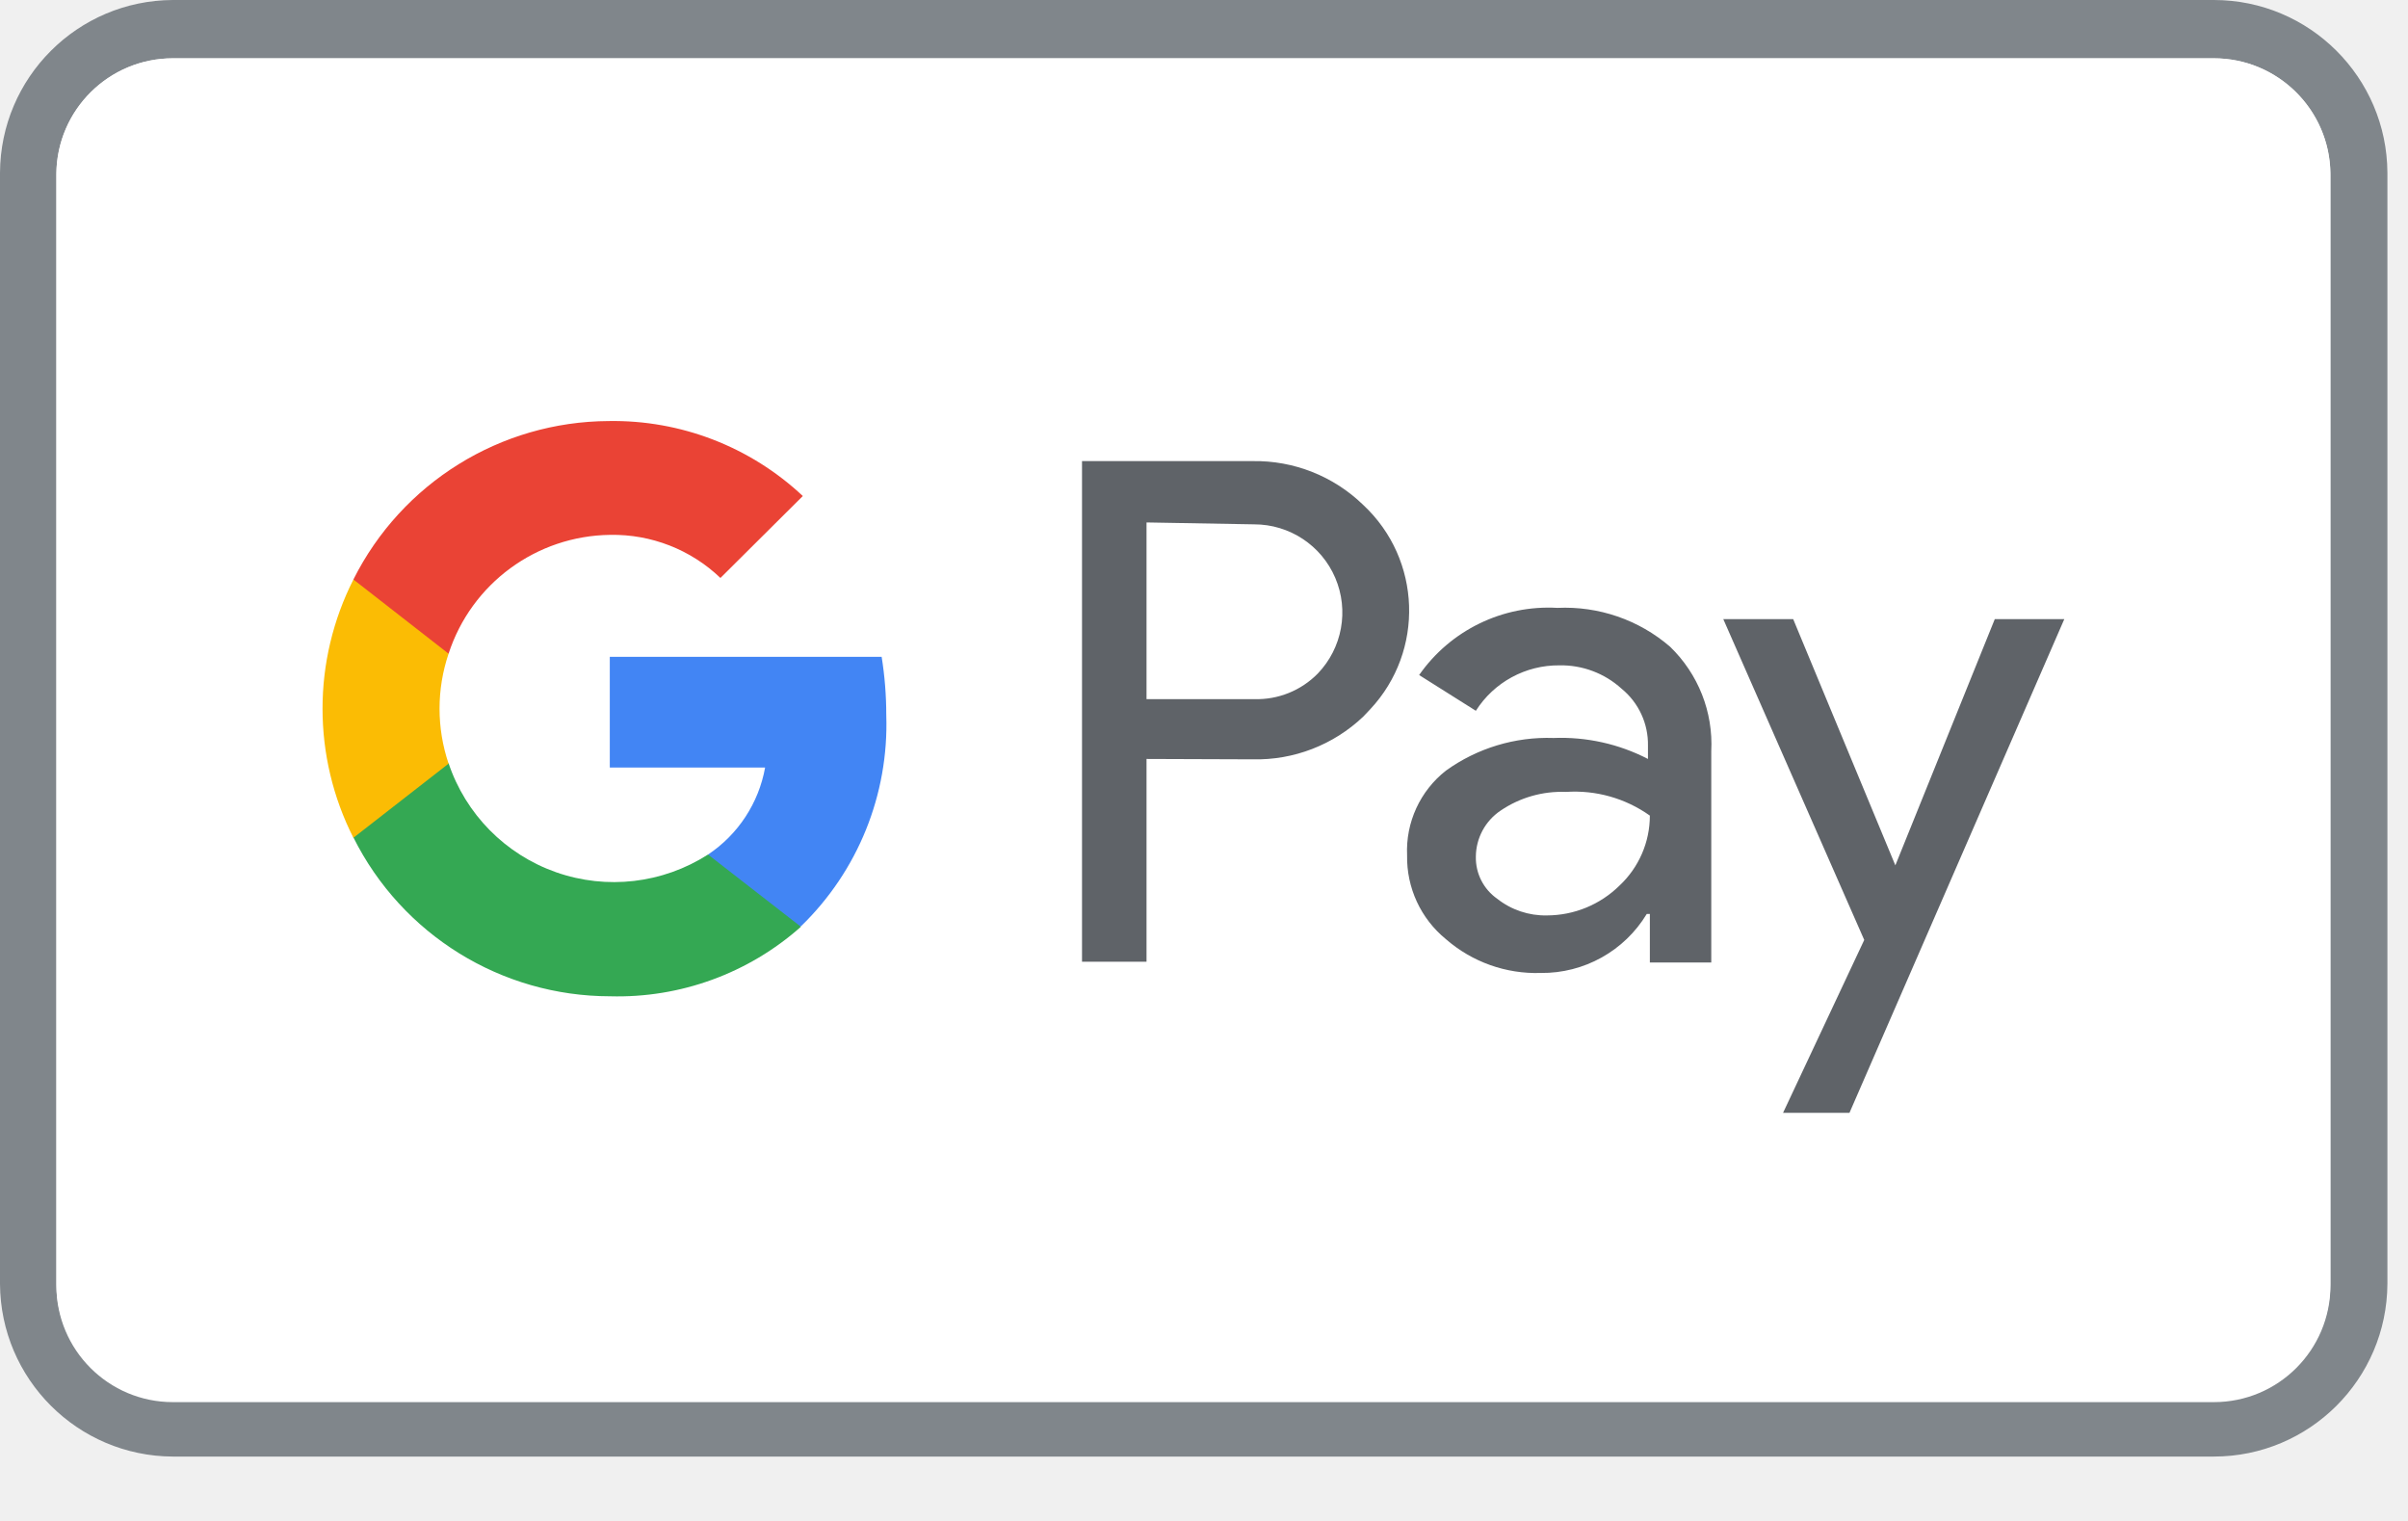
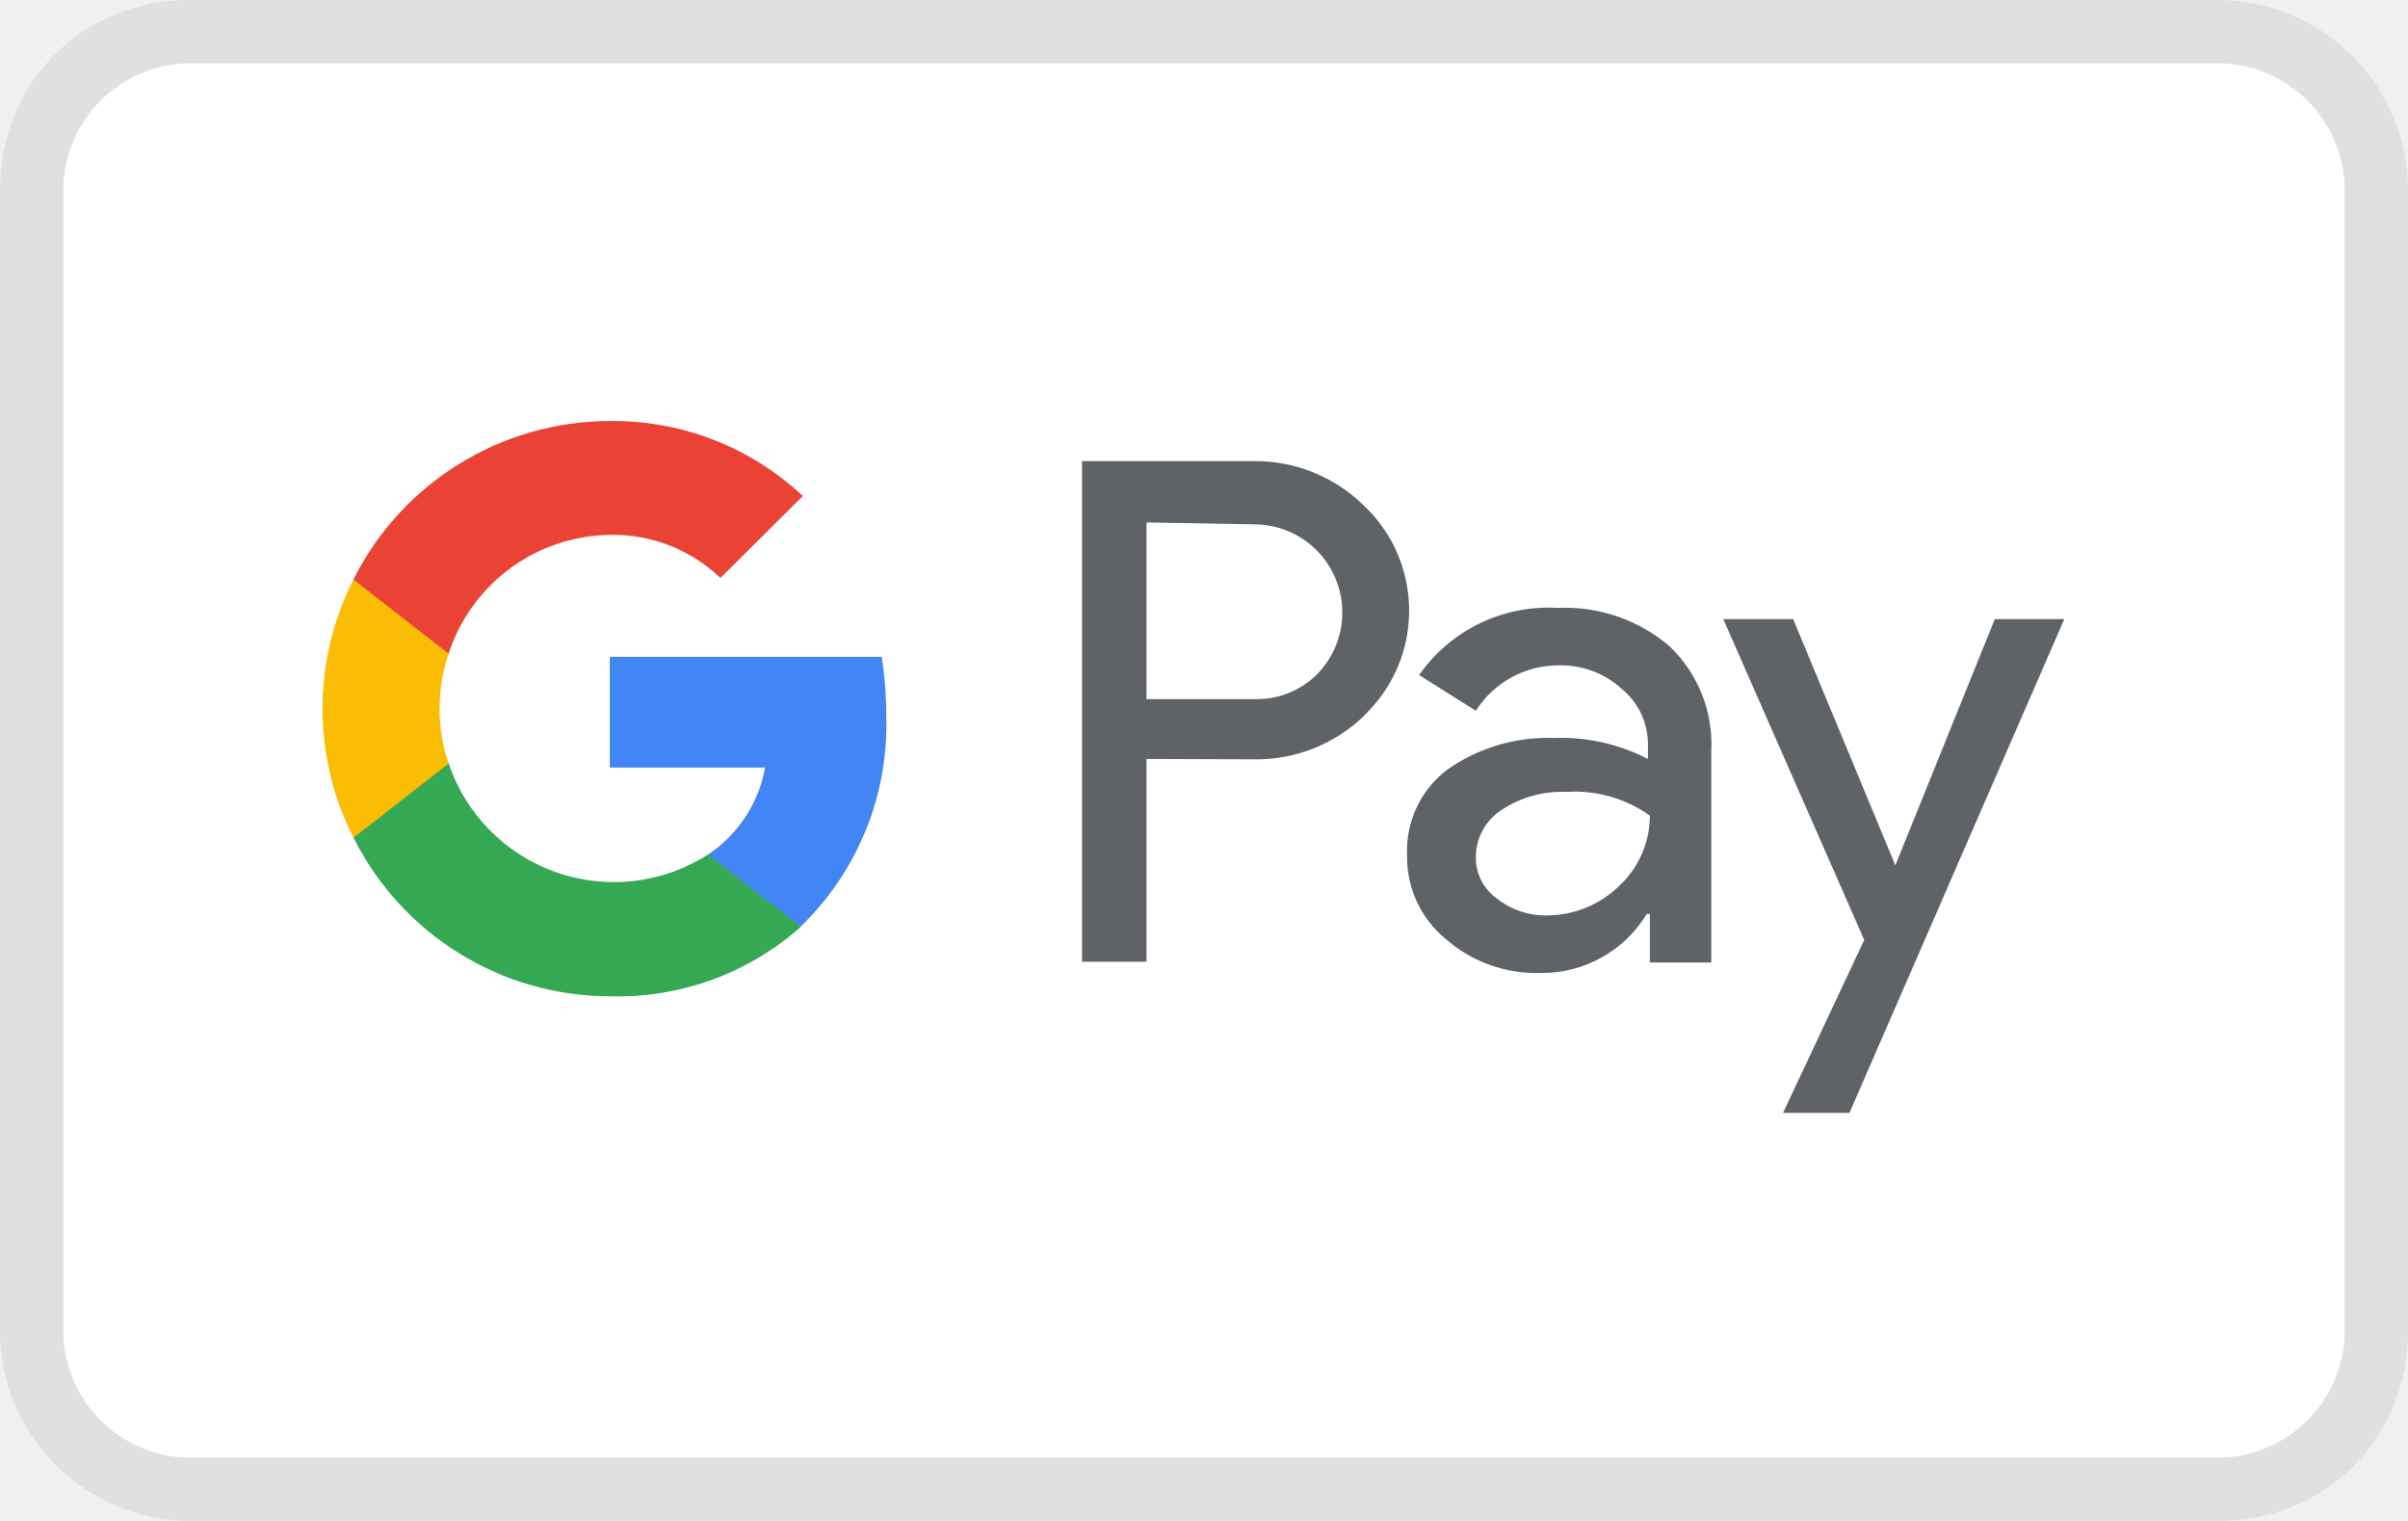
- <svg xmlns="http://www.w3.org/2000/svg" viewBox="0 0 38 24" width="38" height="24" role="img" aria-labelledby="pi-google_pay">
-   <g fill-rule="nonzero" fill="none">
-     <path d="M34.935 0H2.727A2.74 2.74 0 0 0 0 2.727v17.53a2.74 2.74 0 0 0 2.727 2.727h32.208a2.74 2.74 0 0 0 2.74-2.728V2.727A2.74 2.74 0 0 0 34.935 0zm1.84 20.256a1.839 1.839 0 0 1-1.84 1.84H2.727a1.839 1.839 0 0 1-1.838-1.84V2.727A1.839 1.839 0 0 1 2.727.92h32.208a1.84 1.84 0 0 1 1.84 1.84v17.497z" fill="#80868B" />
-     <path d="M34.935.92H2.727A1.839 1.839 0 0 0 .89 2.757v17.53c0 1.015.823 1.838 1.838 1.838h32.208a1.839 1.839 0 0 0 1.84-1.839V2.727A1.839 1.839 0 0 0 34.934.92z" fill="#FFF" />
-     <path d="M18.093 11.976v3.2h-1.018v-7.9h2.691a2.447 2.447 0 0 1 1.747.692 2.28 2.28 0 0 1 .11 3.224l-.11.116c-.47.447-1.098.69-1.747.674l-1.673-.006zm0-3.732v2.788h1.698c.377.012.741-.135 1.005-.404a1.391 1.391 0 0 0-1.005-2.354l-1.698-.03zm6.484 1.348c.65-.03 1.286.188 1.778.613.445.43.682 1.03.65 1.649v3.334h-.969v-.766h-.049a1.93 1.93 0 0 1-1.673.931 2.17 2.17 0 0 1-1.496-.533 1.667 1.667 0 0 1-.613-1.324 1.606 1.606 0 0 1 .613-1.336 2.746 2.746 0 0 1 1.698-.515c.517-.02 1.03.093 1.49.331v-.208a1.134 1.134 0 0 0-.417-.901 1.416 1.416 0 0 0-.98-.368 1.545 1.545 0 0 0-1.319.717l-.895-.564a2.488 2.488 0 0 1 2.182-1.06zM23.29 13.52a.79.79 0 0 0 .337.662c.223.176.5.269.785.263.429-.001.84-.17 1.146-.472.305-.286.478-.685.478-1.103a2.047 2.047 0 0 0-1.324-.374 1.716 1.716 0 0 0-1.03.294.883.883 0 0 0-.392.73zm9.286-3.75l-3.39 7.79h-1.048l1.281-2.728-2.224-5.062h1.103l1.612 3.885 1.569-3.885z" fill="#5F6368" />
-     <path d="M13.986 11.284c0-.308-.024-.616-.073-.92h-4.29v1.747h2.451a2.096 2.096 0 0 1-.9 1.373v1.134h1.464a4.433 4.433 0 0 0 1.348-3.334z" fill="#4285F4" />
-     <path d="M9.629 15.721a4.352 4.352 0 0 0 3.01-1.097l-1.466-1.14a2.752 2.752 0 0 1-4.094-1.44H5.577v1.17a4.53 4.53 0 0 0 4.052 2.507z" fill="#34A853" />
-     <path d="M7.079 12.05a2.709 2.709 0 0 1 0-1.735v-1.17H5.577a4.505 4.505 0 0 0 0 4.075l1.502-1.17z" fill="#FBBC04" />
-     <path d="M9.629 8.44a2.452 2.452 0 0 1 1.74.68l1.3-1.293a4.37 4.37 0 0 0-3.065-1.183 4.53 4.53 0 0 0-4.027 2.5l1.502 1.171a2.715 2.715 0 0 1 2.55-1.875z" fill="#EA4335" />
-   </g>
+ <svg xmlns="http://www.w3.org/2000/svg" role="img" viewBox="0 0 38 24" width="38" height="24" aria-labelledby="pi-google_pay">
+   <path d="M35 0H3C1.3 0 0 1.3 0 3v18c0 1.7 1.4 3 3 3h32c1.7 0 3-1.3 3-3V3c0-1.7-1.4-3-3-3z" id="Shape" fill="#000" opacity=".07" />
+   <path d="M35 1c1.1 0 2 .9 2 2v18c0 1.1-.9 2-2 2H3c-1.1 0-2-.9-2-2V3c0-1.1.9-2 2-2h32" id="Shape" fill="#FFF" />
+   <path d="M18.093 11.976v3.2h-1.018v-7.9h2.691a2.447 2.447 0 0 1 1.747.692 2.28 2.28 0 0 1 .11 3.224l-.11.116c-.47.447-1.098.69-1.747.674l-1.673-.006zm0-3.732v2.788h1.698c.377.012.741-.135 1.005-.404a1.391 1.391 0 0 0-1.005-2.354l-1.698-.03zm6.484 1.348c.65-.03 1.286.188 1.778.613.445.43.682 1.03.65 1.649v3.334h-.969v-.766h-.049a1.93 1.93 0 0 1-1.673.931 2.17 2.17 0 0 1-1.496-.533 1.667 1.667 0 0 1-.613-1.324 1.606 1.606 0 0 1 .613-1.336 2.746 2.746 0 0 1 1.698-.515c.517-.02 1.03.093 1.49.331v-.208a1.134 1.134 0 0 0-.417-.901 1.416 1.416 0 0 0-.98-.368 1.545 1.545 0 0 0-1.319.717l-.895-.564a2.488 2.488 0 0 1 2.182-1.06zM23.29 13.52a.79.79 0 0 0 .337.662c.223.176.5.269.785.263.429-.001.84-.17 1.146-.472.305-.286.478-.685.478-1.103a2.047 2.047 0 0 0-1.324-.374 1.716 1.716 0 0 0-1.03.294.883.883 0 0 0-.392.73zm9.286-3.75l-3.39 7.79h-1.048l1.281-2.728-2.224-5.062h1.103l1.612 3.885 1.569-3.885h1.097z" id="Shape" fill="#5F6368" />
+   <path d="M13.986 11.284c0-.308-.024-.616-.073-.92h-4.29v1.747h2.451a2.096 2.096 0 0 1-.9 1.373v1.134h1.464a4.433 4.433 0 0 0 1.348-3.334z" id="Shape" fill="#4285F4" />
+   <path d="M9.629 15.721a4.352 4.352 0 0 0 3.01-1.097l-1.466-1.14a2.752 2.752 0 0 1-4.094-1.44H5.577v1.17a4.53 4.53 0 0 0 4.052 2.507z" id="Shape" fill="#34A853" />
+   <path d="M7.079 12.05a2.709 2.709 0 0 1 0-1.735v-1.17H5.577a4.505 4.505 0 0 0 0 4.075l1.502-1.17z" id="Shape" fill="#FBBC04" />
+   <path d="M9.629 8.44a2.452 2.452 0 0 1 1.74.68l1.3-1.293a4.37 4.37 0 0 0-3.065-1.183 4.53 4.53 0 0 0-4.027 2.5l1.502 1.171a2.715 2.715 0 0 1 2.55-1.875z" id="Shape" fill="#EA4335" />
</svg>
